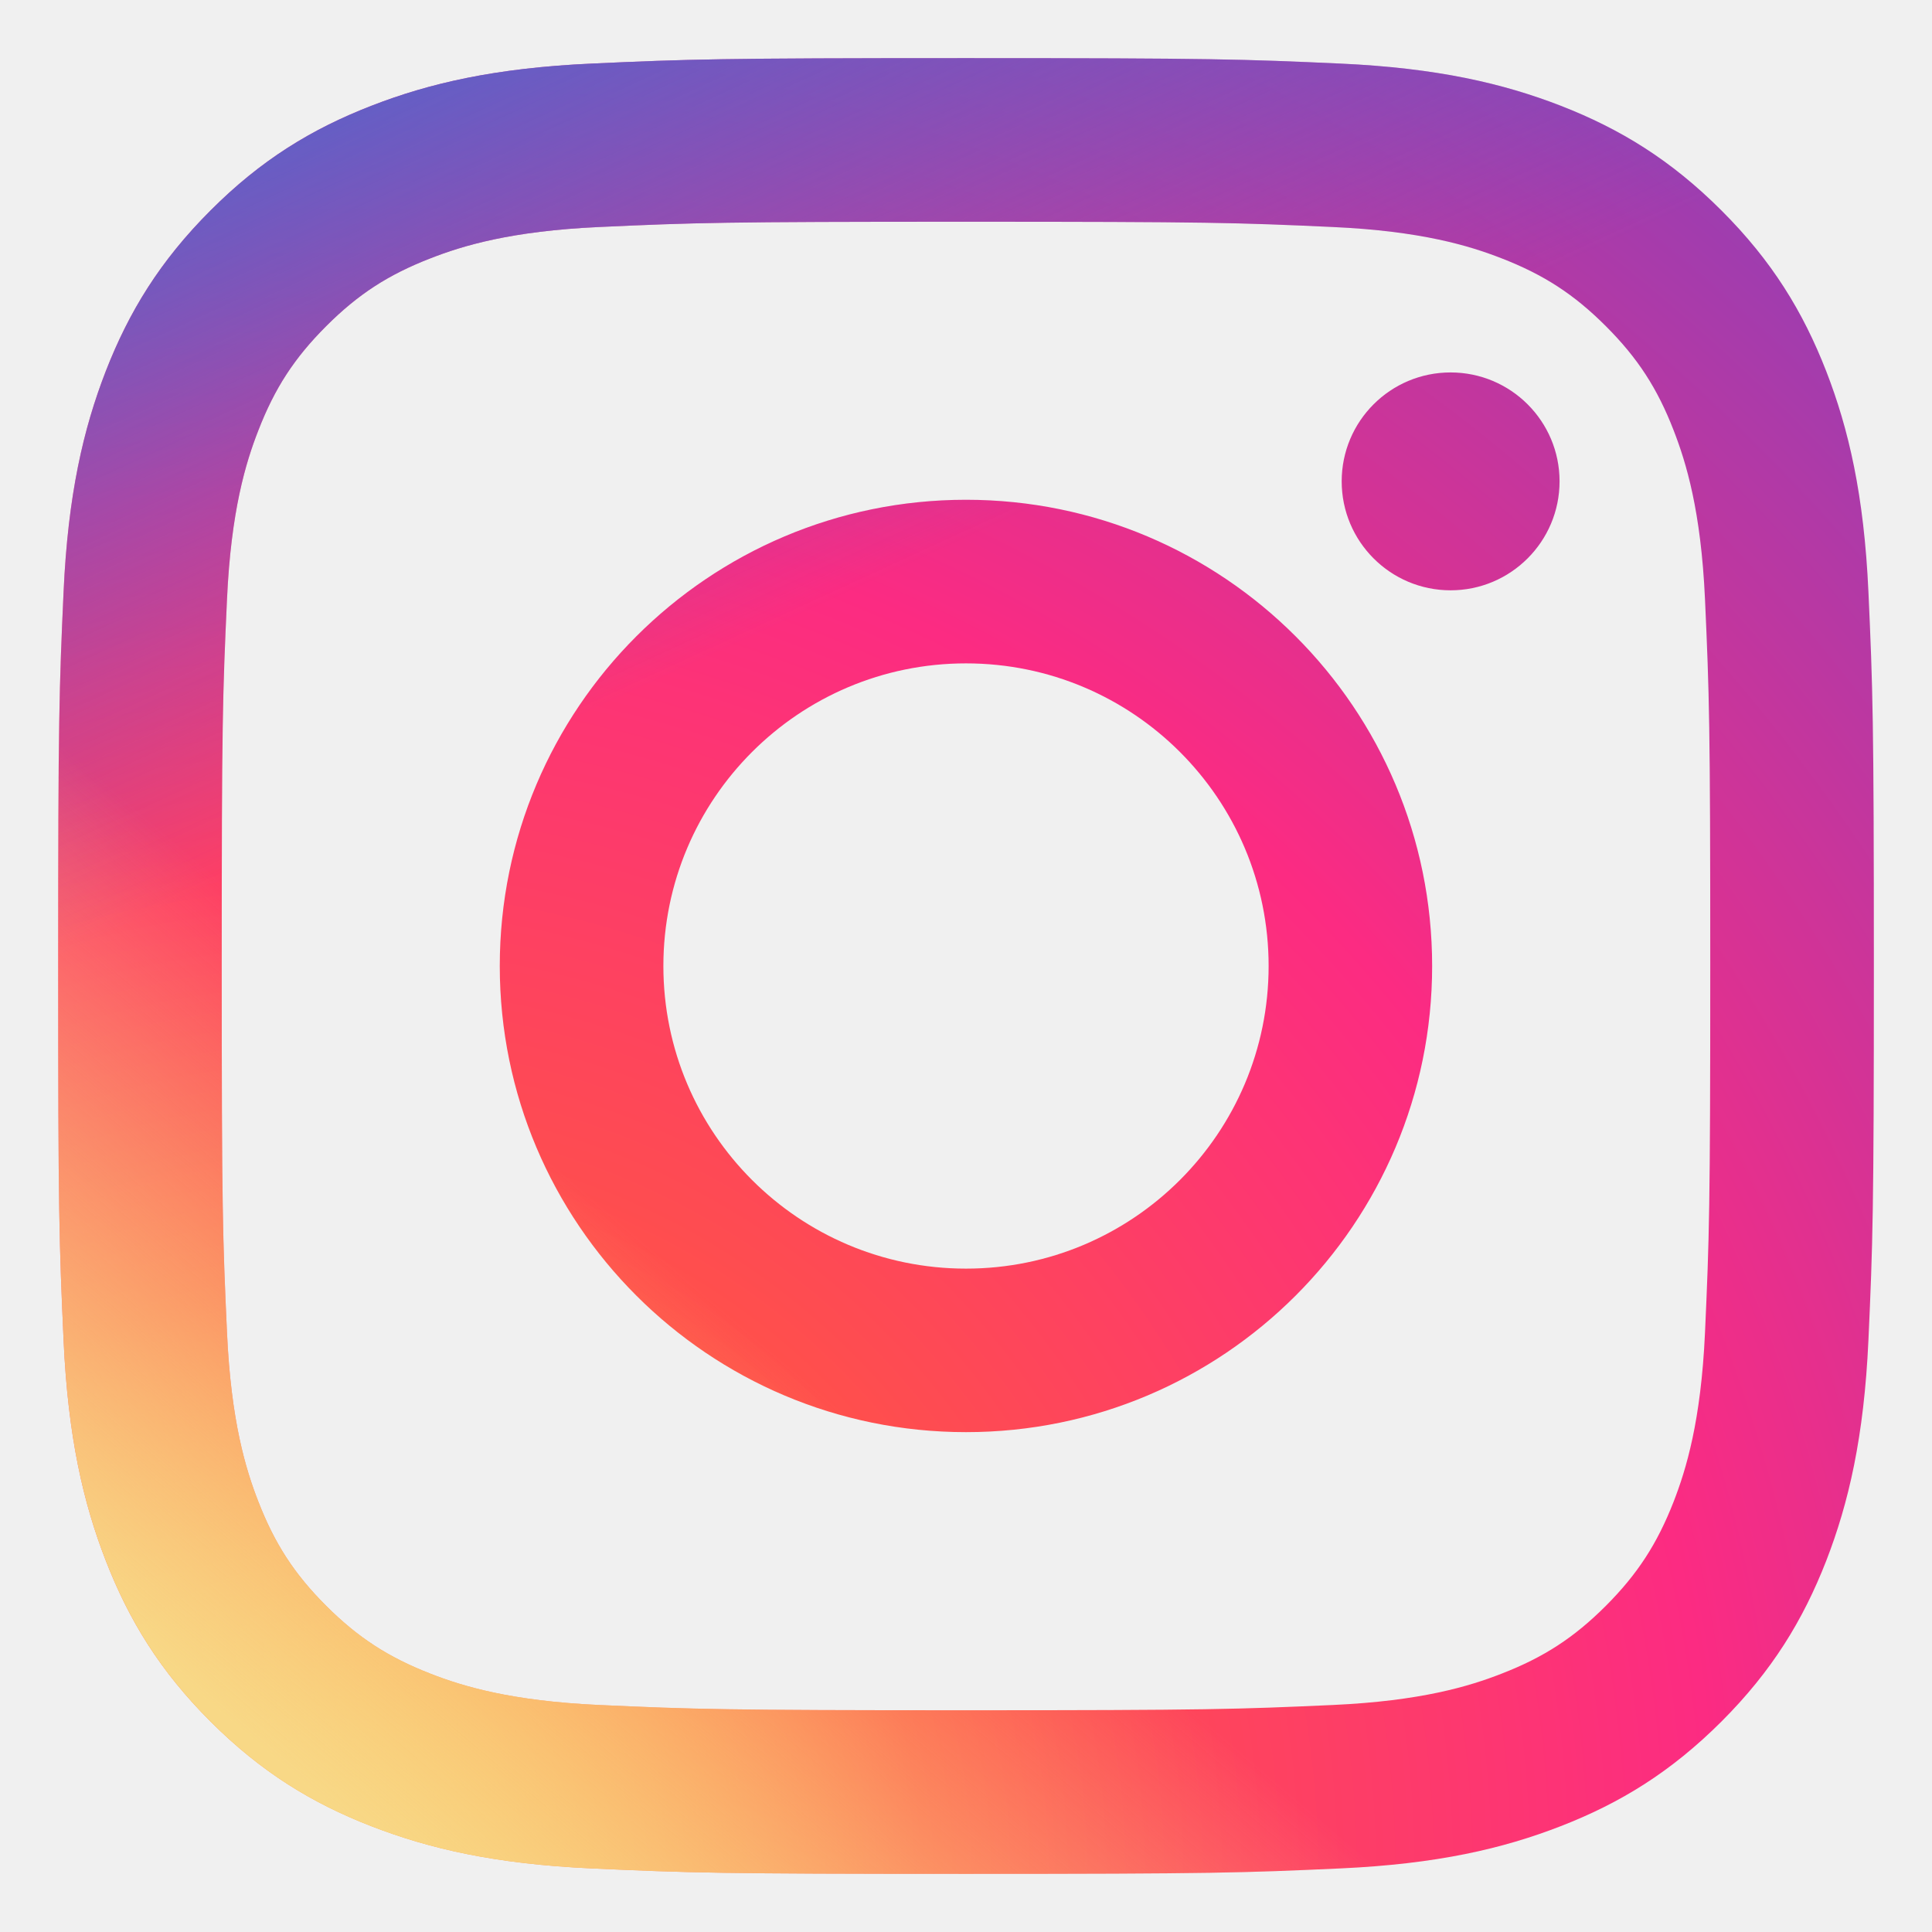
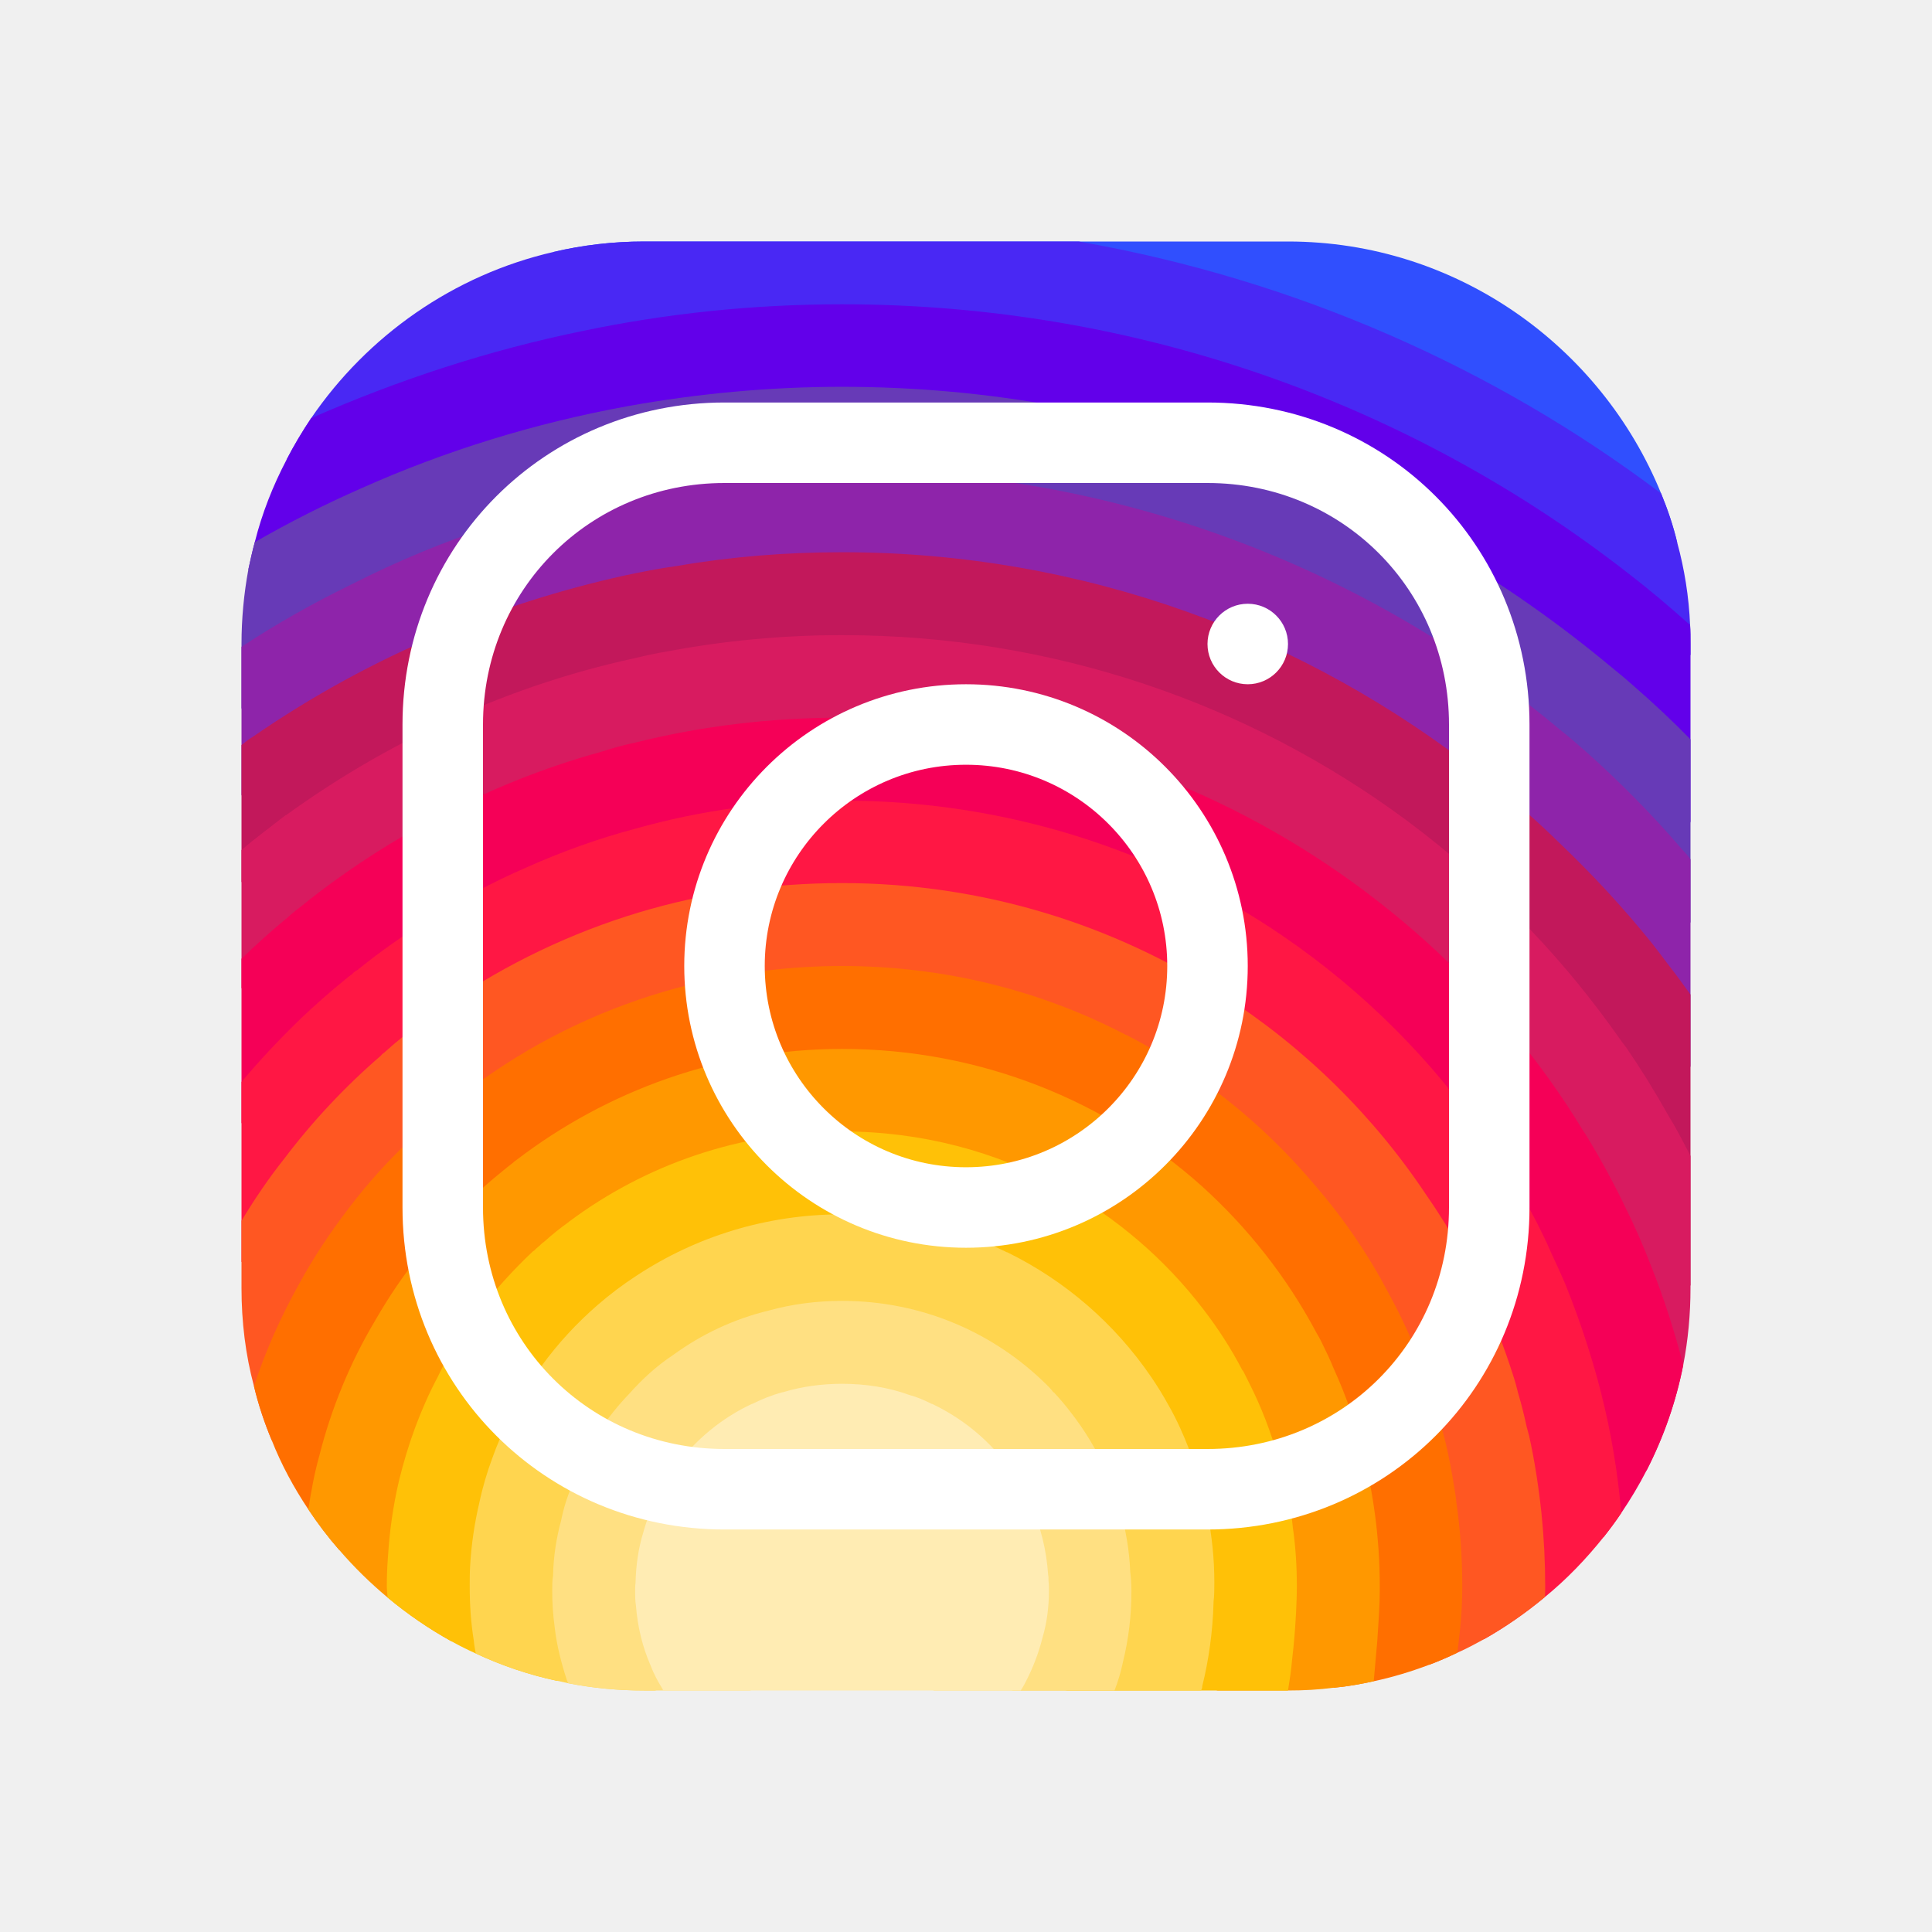
- <svg xmlns="http://www.w3.org/2000/svg" width="22" height="22" viewBox="0 0 22 22" fill="none">
-   <path fill-rule="evenodd" clip-rule="evenodd" d="M11 2.525C13.76 2.525 14.087 2.535 15.177 2.585C16.185 2.631 16.733 2.799 17.097 2.941C17.579 3.128 17.924 3.352 18.286 3.714C18.648 4.076 18.872 4.42 19.059 4.903C19.2 5.267 19.369 5.814 19.415 6.822C19.464 7.912 19.475 8.239 19.475 11C19.475 13.76 19.464 14.087 19.415 15.177C19.369 16.185 19.2 16.733 19.059 17.097C18.871 17.579 18.647 17.924 18.286 18.286C17.924 18.648 17.579 18.872 17.097 19.059C16.733 19.201 16.185 19.369 15.177 19.415C14.087 19.464 13.76 19.475 11 19.475C8.239 19.475 7.912 19.464 6.822 19.415C5.814 19.369 5.267 19.201 4.903 19.059C4.42 18.871 4.076 18.647 3.714 18.286C3.352 17.924 3.128 17.579 2.941 17.097C2.799 16.733 2.631 16.185 2.585 15.177C2.535 14.087 2.525 13.76 2.525 11C2.525 8.239 2.535 7.913 2.585 6.822C2.631 5.814 2.799 5.267 2.941 4.903C3.128 4.42 3.352 4.076 3.714 3.714C4.076 3.352 4.42 3.128 4.903 2.941C5.267 2.799 5.814 2.631 6.822 2.585C7.913 2.535 8.239 2.525 11 2.525ZM11 0.662C8.192 0.662 7.84 0.674 6.737 0.724C5.637 0.774 4.885 0.949 4.228 1.205C3.548 1.469 2.971 1.822 2.397 2.397C1.822 2.972 1.469 3.548 1.204 4.228C0.949 4.885 0.774 5.637 0.724 6.737C0.674 7.84 0.662 8.192 0.662 11C0.662 13.807 0.674 14.16 0.724 15.262C0.774 16.362 0.949 17.114 1.205 17.772C1.469 18.451 1.822 19.028 2.397 19.603C2.972 20.177 3.548 20.531 4.228 20.795C4.886 21.051 5.638 21.226 6.738 21.276C7.84 21.326 8.192 21.338 11 21.338C13.808 21.338 14.16 21.326 15.263 21.276C16.363 21.226 17.114 21.051 17.772 20.795C18.452 20.531 19.028 20.177 19.603 19.603C20.178 19.028 20.531 18.451 20.796 17.772C21.051 17.114 21.226 16.362 21.276 15.262C21.326 14.16 21.338 13.807 21.338 11C21.338 8.192 21.326 7.84 21.276 6.737C21.226 5.637 21.051 4.885 20.796 4.228C20.531 3.548 20.178 2.971 19.603 2.397C19.028 1.822 18.452 1.469 17.772 1.204C17.114 0.949 16.363 0.774 15.263 0.724C14.159 0.674 13.807 0.662 11 0.662ZM11 5.691C8.068 5.691 5.691 8.068 5.691 11C5.691 13.931 8.068 16.308 11 16.308C13.932 16.308 16.308 13.932 16.308 11C16.308 8.068 13.932 5.691 11 5.691ZM11 14.446C9.097 14.446 7.554 12.903 7.554 11C7.554 9.097 9.097 7.554 11 7.554C12.903 7.554 14.446 9.097 14.446 11C14.446 12.903 12.903 14.446 11 14.446ZM17.759 5.481C17.759 6.166 17.203 6.722 16.518 6.722C15.833 6.722 15.278 6.166 15.278 5.481C15.278 4.796 15.833 4.241 16.518 4.241C17.203 4.241 17.759 4.796 17.759 5.481Z" fill="url(#paint0_radial_1_1161)" />
-   <path fill-rule="evenodd" clip-rule="evenodd" d="M11 2.525C13.76 2.525 14.087 2.535 15.177 2.585C16.185 2.631 16.733 2.799 17.097 2.941C17.579 3.128 17.924 3.352 18.286 3.714C18.648 4.076 18.872 4.42 19.059 4.903C19.2 5.267 19.369 5.814 19.415 6.822C19.464 7.912 19.475 8.239 19.475 11C19.475 13.76 19.464 14.087 19.415 15.177C19.369 16.185 19.2 16.733 19.059 17.097C18.871 17.579 18.647 17.924 18.286 18.286C17.924 18.648 17.579 18.872 17.097 19.059C16.733 19.201 16.185 19.369 15.177 19.415C14.087 19.464 13.76 19.475 11 19.475C8.239 19.475 7.912 19.464 6.822 19.415C5.814 19.369 5.267 19.201 4.903 19.059C4.42 18.871 4.076 18.647 3.714 18.286C3.352 17.924 3.128 17.579 2.941 17.097C2.799 16.733 2.631 16.185 2.585 15.177C2.535 14.087 2.525 13.76 2.525 11C2.525 8.239 2.535 7.913 2.585 6.822C2.631 5.814 2.799 5.267 2.941 4.903C3.128 4.42 3.352 4.076 3.714 3.714C4.076 3.352 4.42 3.128 4.903 2.941C5.267 2.799 5.814 2.631 6.822 2.585C7.913 2.535 8.239 2.525 11 2.525ZM11 0.662C8.192 0.662 7.84 0.674 6.737 0.724C5.637 0.774 4.885 0.949 4.228 1.205C3.548 1.469 2.971 1.822 2.397 2.397C1.822 2.972 1.469 3.548 1.204 4.228C0.949 4.885 0.774 5.637 0.724 6.737C0.674 7.84 0.662 8.192 0.662 11C0.662 13.807 0.674 14.16 0.724 15.262C0.774 16.362 0.949 17.114 1.205 17.772C1.469 18.451 1.822 19.028 2.397 19.603C2.972 20.177 3.548 20.531 4.228 20.795C4.886 21.051 5.638 21.226 6.738 21.276C7.84 21.326 8.192 21.338 11 21.338C13.808 21.338 14.16 21.326 15.263 21.276C16.363 21.226 17.114 21.051 17.772 20.795C18.452 20.531 19.028 20.177 19.603 19.603C20.178 19.028 20.531 18.451 20.796 17.772C21.051 17.114 21.226 16.362 21.276 15.262C21.326 14.16 21.338 13.807 21.338 11C21.338 8.192 21.326 7.84 21.276 6.737C21.226 5.637 21.051 4.885 20.796 4.228C20.531 3.548 20.178 2.971 19.603 2.397C19.028 1.822 18.452 1.469 17.772 1.204C17.114 0.949 16.363 0.774 15.263 0.724C14.159 0.674 13.807 0.662 11 0.662ZM11 5.691C8.068 5.691 5.691 8.068 5.691 11C5.691 13.931 8.068 16.308 11 16.308C13.932 16.308 16.308 13.932 16.308 11C16.308 8.068 13.932 5.691 11 5.691ZM11 14.446C9.097 14.446 7.554 12.903 7.554 11C7.554 9.097 9.097 7.554 11 7.554C12.903 7.554 14.446 9.097 14.446 11C14.446 12.903 12.903 14.446 11 14.446ZM17.759 5.481C17.759 6.166 17.203 6.722 16.518 6.722C15.833 6.722 15.278 6.166 15.278 5.481C15.278 4.796 15.833 4.241 16.518 4.241C17.203 4.241 17.759 4.796 17.759 5.481Z" fill="url(#paint1_linear_1_1161)" />
-   <path fill-rule="evenodd" clip-rule="evenodd" d="M11 2.525C13.76 2.525 14.087 2.535 15.177 2.585C16.185 2.631 16.733 2.799 17.097 2.941C17.579 3.128 17.924 3.352 18.286 3.714C18.648 4.076 18.872 4.42 19.059 4.903C19.2 5.267 19.369 5.814 19.415 6.822C19.464 7.912 19.475 8.239 19.475 11C19.475 13.76 19.464 14.087 19.415 15.177C19.369 16.185 19.2 16.733 19.059 17.097C18.871 17.579 18.647 17.924 18.286 18.286C17.924 18.648 17.579 18.872 17.097 19.059C16.733 19.201 16.185 19.369 15.177 19.415C14.087 19.464 13.76 19.475 11 19.475C8.239 19.475 7.912 19.464 6.822 19.415C5.814 19.369 5.267 19.201 4.903 19.059C4.42 18.871 4.076 18.647 3.714 18.286C3.352 17.924 3.128 17.579 2.941 17.097C2.799 16.733 2.631 16.185 2.585 15.177C2.535 14.087 2.525 13.76 2.525 11C2.525 8.239 2.535 7.913 2.585 6.822C2.631 5.814 2.799 5.267 2.941 4.903C3.128 4.42 3.352 4.076 3.714 3.714C4.076 3.352 4.42 3.128 4.903 2.941C5.267 2.799 5.814 2.631 6.822 2.585C7.913 2.535 8.239 2.525 11 2.525ZM11 0.662C8.192 0.662 7.84 0.674 6.737 0.724C5.637 0.774 4.885 0.949 4.228 1.205C3.548 1.469 2.971 1.822 2.397 2.397C1.822 2.972 1.469 3.548 1.204 4.228C0.949 4.885 0.774 5.637 0.724 6.737C0.674 7.84 0.662 8.192 0.662 11C0.662 13.807 0.674 14.16 0.724 15.262C0.774 16.362 0.949 17.114 1.205 17.772C1.469 18.451 1.822 19.028 2.397 19.603C2.972 20.177 3.548 20.531 4.228 20.795C4.886 21.051 5.638 21.226 6.738 21.276C7.84 21.326 8.192 21.338 11 21.338C13.808 21.338 14.16 21.326 15.263 21.276C16.363 21.226 17.114 21.051 17.772 20.795C18.452 20.531 19.028 20.177 19.603 19.603C20.178 19.028 20.531 18.451 20.796 17.772C21.051 17.114 21.226 16.362 21.276 15.262C21.326 14.16 21.338 13.807 21.338 11C21.338 8.192 21.326 7.84 21.276 6.737C21.226 5.637 21.051 4.885 20.796 4.228C20.531 3.548 20.178 2.971 19.603 2.397C19.028 1.822 18.452 1.469 17.772 1.204C17.114 0.949 16.363 0.774 15.263 0.724C14.159 0.674 13.807 0.662 11 0.662ZM11 5.691C8.068 5.691 5.691 8.068 5.691 11C5.691 13.931 8.068 16.308 11 16.308C13.932 16.308 16.308 13.932 16.308 11C16.308 8.068 13.932 5.691 11 5.691ZM11 14.446C9.097 14.446 7.554 12.903 7.554 11C7.554 9.097 9.097 7.554 11 7.554C12.903 7.554 14.446 9.097 14.446 11C14.446 12.903 12.903 14.446 11 14.446ZM17.759 5.481C17.759 6.166 17.203 6.722 16.518 6.722C15.833 6.722 15.278 6.166 15.278 5.481C15.278 4.796 15.833 4.241 16.518 4.241C17.203 4.241 17.759 4.796 17.759 5.481Z" fill="url(#paint2_linear_1_1161)" />
-   <radialGradient id="paint0_radial_1_1161" cx="0" cy="0" r="1" gradientUnits="userSpaceOnUse" gradientTransform="translate(3.74896 21.4097) scale(26.4194 26.4189)">
-     <stop stop-color="#FFB140" />
-     <stop offset="0.256" stop-color="#FF5445" />
-     <stop offset="0.599" stop-color="#FC2B82" />
-     <stop offset="1" stop-color="#8E40B7" />
-   </radialGradient>
-   <linearGradient id="paint1_linear_1_1161" x1="3.731" y1="-0.307" x2="7.446" y2="7.769" gradientUnits="userSpaceOnUse">
-     <stop stop-color="#4F67CE" />
-     <stop offset="1" stop-color="#4F67CE" stop-opacity="0" />
-   </linearGradient>
-   <linearGradient id="paint2_linear_1_1161" x1="3.893" y1="20.692" x2="8.577" y2="15.2" gradientUnits="userSpaceOnUse">
-     <stop stop-color="#F8D886" />
-     <stop offset="1" stop-color="#F8D886" stop-opacity="0" />
-   </linearGradient>
+ <svg xmlns="http://www.w3.org/2000/svg" viewBox="0 0 48 48" width="48px" height="48px">
+   <path fill="#304ffe" d="M41.67,13.48c-0.4,0.26-0.97,0.5-1.21,0.77c-0.09,0.09-0.14,0.19-0.12,0.29v1.03l-0.3,1.01l-0.3,1l-0.33,1.1 l-0.68,2.25l-0.66,2.22l-0.5,1.67c0,0.26-0.01,0.52-0.03,0.77c-0.07,0.96-0.27,1.88-0.59,2.74c-0.19,0.53-0.42,1.04-0.7,1.52 c-0.1,0.19-0.22,0.38-0.34,0.56c-0.4,0.63-0.88,1.21-1.41,1.72c-0.41,0.41-0.86,0.79-1.35,1.11c0,0,0,0-0.01,0 c-0.08,0.07-0.17,0.13-0.27,0.18c-0.31,0.21-0.64,0.39-0.98,0.55c-0.23,0.12-0.46,0.22-0.7,0.31c-0.05,0.03-0.11,0.05-0.16,0.07 c-0.57,0.27-1.23,0.45-1.89,0.54c-0.04,0.01-0.07,0.01-0.11,0.02c-0.4,0.07-0.79,0.13-1.19,0.16c-0.18,0.02-0.37,0.03-0.55,0.03 l-0.71-0.04l-3.42-0.18c0-0.01-0.01,0-0.01,0l-1.72-0.09c-0.13,0-0.27,0-0.4-0.01c-0.54-0.02-1.06-0.08-1.58-0.19 c-0.01,0-0.01,0-0.01,0c-0.95-0.18-1.86-0.5-2.71-0.93c-0.47-0.24-0.93-0.51-1.36-0.82c-0.18-0.13-0.35-0.27-0.52-0.42 c-0.48-0.4-0.91-0.83-1.31-1.27c-0.06-0.06-0.11-0.12-0.16-0.18c-0.06-0.06-0.12-0.13-0.17-0.19c-0.38-0.48-0.7-0.97-0.96-1.49 c-0.24-0.46-0.43-0.95-0.58-1.49c-0.06-0.19-0.11-0.37-0.15-0.57c-0.01-0.01-0.02-0.03-0.02-0.05c-0.1-0.41-0.19-0.84-0.24-1.27 c-0.06-0.33-0.09-0.66-0.09-1c-0.02-0.13-0.02-0.27-0.02-0.4l1.91-2.95l1.87-2.88l0.85-1.31l0.77-1.18l0.26-0.41v-1.03 c0.02-0.23,0.03-0.47,0.02-0.69c-0.01-0.7-0.15-1.38-0.38-2.03c-0.22-0.69-0.53-1.34-0.85-1.94c-0.38-0.69-0.78-1.31-1.11-1.87 C14,7.4,13.66,6.73,13.75,6.26C14.47,6.09,15.23,6,16,6h16c4.18,0,7.78,2.6,9.27,6.26C41.43,12.65,41.57,13.06,41.67,13.48z" />
+   <path fill="#4928f4" d="M42,16v0.27l-1.38,0.8l-0.88,0.51l-0.97,0.56l-1.94,1.13l-1.9,1.1l-1.94,1.12l-0.77,0.45 c0,0.48-0.12,0.92-0.34,1.32c-0.31,0.58-0.83,1.06-1.49,1.47c-0.67,0.41-1.49,0.74-2.41,0.98c0,0,0-0.01-0.01,0 c-3.56,0.92-8.42,0.5-10.78-1.26c-0.66-0.49-1.12-1.09-1.32-1.78c-0.06-0.23-0.09-0.48-0.09-0.73v-7.19 c0.01-0.15-0.09-0.3-0.27-0.45c-0.54-0.43-1.81-0.84-3.23-1.25c-1.11-0.31-2.3-0.62-3.3-0.92c-0.79-0.24-1.46-0.48-1.86-0.71 c0.18-0.35,0.39-0.7,0.61-1.03c1.4-2.05,3.54-3.56,6.02-4.13C14.47,6.09,15.23,6,16,6h10.8c5.37,0.94,10.32,3.13,14.47,6.26 c0.16,0.39,0.3,0.8,0.4,1.22c0.18,0.66,0.29,1.34,0.32,2.05C42,15.68,42,15.84,42,16z" />
+   <path fill="#6200ea" d="M42,16v4.41l-0.22,0.68l-0.75,2.33l-0.78,2.4l-0.41,1.28l-0.38,1.19l-0.37,1.13l-0.36,1.12l-0.19,0.59 l-0.25,0.78c0,0.76-0.02,1.43-0.07,2c-0.01,0.06-0.02,0.12-0.02,0.18c-0.06,0.53-0.14,0.98-0.27,1.36 c-0.01,0.06-0.03,0.12-0.05,0.17c-0.26,0.72-0.65,1.18-1.23,1.48c-0.14,0.08-0.3,0.14-0.47,0.2c-0.53,0.18-1.2,0.27-2.02,0.32 c-0.6,0.04-1.29,0.05-2.07,0.05H31.4l-1.19-0.05L30,37.61l-2.17-0.09l-2.2-0.09l-7.25-0.3l-1.88-0.08h-0.26 c-0.78-0.01-1.45-0.06-2.03-0.14c-0.84-0.13-1.49-0.35-1.98-0.68c-0.7-0.45-1.11-1.11-1.35-2.03c-0.06-0.22-0.11-0.45-0.14-0.7 c-0.1-0.58-0.15-1.25-0.18-2c0-0.15,0-0.3-0.01-0.46c-0.01-0.01,0-0.01,0-0.01v-0.58c-0.01-0.29-0.01-0.59-0.01-0.9l0.05-1.61 l0.03-1.15l0.04-1.34v-0.19l0.07-2.46l0.07-2.46l0.07-2.31l0.06-2.27l0.02-0.6c0-0.31-1.05-0.49-2.22-0.64 c-0.93-0.12-1.95-0.23-2.56-0.37c0.05-0.23,0.1-0.46,0.16-0.68c0.18-0.72,0.45-1.4,0.79-2.05c0.18-0.35,0.39-0.7,0.61-1.03 c2.16-0.95,4.41-1.69,6.76-2.17c2.06-0.43,4.21-0.66,6.43-0.66c7.36,0,14.16,2.49,19.54,6.69c0.52,0.4,1.03,0.83,1.53,1.28 C42,15.68,42,15.84,42,16z" />
+   <path fill="#673ab7" d="M42,18.37v4.54l-0.55,1.06l-1.05,2.05l-0.56,1.08l-0.51,0.99l-0.22,0.43c0,0.31,0,0.61-0.02,0.9 c0,0.43-0.02,0.84-0.05,1.22c-0.04,0.45-0.1,0.86-0.16,1.24c-0.15,0.79-0.36,1.47-0.66,2.03c-0.04,0.07-0.08,0.14-0.12,0.2 c-0.11,0.18-0.24,0.35-0.38,0.51c-0.18,0.22-0.38,0.41-0.61,0.57c-0.34,0.26-0.74,0.47-1.2,0.63c-0.57,0.21-1.23,0.35-2.01,0.43 c-0.51,0.05-1.07,0.08-1.68,0.08l-0.42,0.02l-2.08,0.12h-0.01L27.5,36.6l-2.25,0.13l-3.1,0.18l-3.77,0.22l-0.55,0.03 c-0.51,0-0.99-0.03-1.45-0.09c-0.05-0.01-0.09-0.02-0.14-0.02c-0.68-0.11-1.3-0.29-1.86-0.54c-0.68-0.3-1.27-0.7-1.77-1.18 c-0.44-0.43-0.82-0.92-1.13-1.47c-0.07-0.13-0.14-0.25-0.2-0.39c-0.3-0.59-0.54-1.25-0.72-1.97c-0.03-0.12-0.06-0.25-0.08-0.38 c-0.06-0.23-0.11-0.47-0.14-0.72c-0.11-0.64-0.17-1.32-0.2-2.03v-0.01c-0.01-0.29-0.02-0.57-0.02-0.87l-0.49-1.17l-0.07-0.18 L9.5,25.99L8.75,24.2l-0.12-0.29l-0.72-1.73l-0.8-1.93c0,0,0,0-0.01,0L6.29,18.3L6,17.59V16c0-0.63,0.06-1.25,0.17-1.85 c0.05-0.23,0.1-0.46,0.16-0.68c0.85-0.49,1.74-0.94,2.65-1.34c2.08-0.93,4.31-1.62,6.62-2.04c1.72-0.31,3.51-0.48,5.32-0.48 c7.31,0,13.94,2.65,19.12,6.97c0.2,0.16,0.39,0.32,0.58,0.49C41.09,17.48,41.55,17.91,42,18.37z" />
+   <path fill="#8e24aa" d="M42,21.35v5.14l-0.57,1.19l-1.08,2.25l-0.01,0.03c0,0.43-0.02,0.82-0.05,1.17c-0.1,1.15-0.38,1.88-0.84,2.33 c-0.33,0.34-0.74,0.53-1.25,0.63c-0.03,0.01-0.07,0.01-0.1,0.02c-0.16,0.03-0.33,0.05-0.51,0.05c-0.62,0.06-1.35,0.02-2.19-0.04 c-0.09,0-0.19-0.01-0.29-0.02c-0.61-0.04-1.26-0.08-1.98-0.11c-0.39-0.01-0.8-0.02-1.22-0.02h-0.02l-1.01,0.08h-0.01l-2.27,0.16 l-2.59,0.2l-0.38,0.03l-3.03,0.22l-1.57,0.12l-1.55,0.11c-0.27,0-0.53,0-0.79-0.01c0,0-0.01-0.01-0.01,0 c-1.13-0.02-2.14-0.09-3.04-0.26c-0.83-0.14-1.56-0.36-2.18-0.69c-0.64-0.31-1.17-0.75-1.6-1.31c-0.41-0.55-0.71-1.24-0.9-2.07 c0-0.01,0-0.01,0-0.01c-0.14-0.67-0.22-1.45-0.22-2.33l-0.15-0.27L9.7,26.35l-0.13-0.22L9.5,25.99l-0.93-1.65l-0.46-0.83 l-0.58-1.03l-1-1.79L6,19.75v-3.68c0.88-0.58,1.79-1.09,2.73-1.55c1.14-0.58,2.32-1.07,3.55-1.47c1.34-0.44,2.74-0.79,4.17-1.02 c1.45-0.24,2.94-0.36,4.47-0.36c6.8,0,13.04,2.43,17.85,6.47c0.22,0.17,0.43,0.36,0.64,0.54c0.84,0.75,1.64,1.56,2.37,2.41 C41.86,21.18,41.94,21.26,42,21.35z" />
+   <path fill="#c2185b" d="M42,24.71v7.23c-0.24-0.14-0.57-0.31-0.98-0.49c-0.22-0.11-0.47-0.22-0.73-0.32 c-0.38-0.17-0.79-0.33-1.25-0.49c-0.1-0.04-0.2-0.07-0.31-0.1c-0.18-0.07-0.37-0.13-0.56-0.19c-0.59-0.18-1.24-0.35-1.92-0.5 c-0.26-0.05-0.53-0.1-0.8-0.14c-0.87-0.15-1.8-0.24-2.77-0.25c-0.08-0.01-0.17-0.01-0.25-0.01l-2.57,0.02l-3.5,0.02h-0.01 l-7.49,0.06c-2.38,0-3.84,0.57-4.72,0.8c0,0-0.01,0-0.01,0.01c-0.93,0.24-1.22,0.09-1.3-1.54c-0.02-0.45-0.03-1.03-0.03-1.74 l-0.56-0.43l-0.98-0.74l-0.6-0.46l-0.12-0.09L8.88,24.1l-0.25-0.19l-0.52-0.4l-0.96-0.72L6,21.91v-3.4 c0.1-0.08,0.19-0.15,0.29-0.21c1.45-1,3-1.85,4.64-2.54c1.46-0.62,3-1.11,4.58-1.46c0.43-0.09,0.87-0.18,1.32-0.24 c1.33-0.23,2.7-0.34,4.09-0.34c6.01,0,11.53,2.09,15.91,5.55c0.66,0.52,1.3,1.07,1.9,1.66c0.82,0.78,1.59,1.61,2.3,2.49 c0.14,0.18,0.28,0.36,0.42,0.55C41.64,24.21,41.82,24.46,42,24.71z" />
+   <path fill="#d81b60" d="M42,28.72V32c0,0.65-0.06,1.29-0.18,1.91c-0.18,0.92-0.49,1.8-0.91,2.62c-0.22,0.05-0.47,0.05-0.75,0.01 c-0.63-0.11-1.37-0.44-2.17-0.87c-0.04-0.01-0.08-0.03-0.11-0.05c-0.25-0.13-0.51-0.27-0.77-0.43c-0.53-0.29-1.09-0.61-1.65-0.91 c-0.12-0.06-0.24-0.12-0.35-0.18c-0.64-0.33-1.3-0.63-1.96-0.86c0,0,0,0-0.01,0c-0.14-0.05-0.29-0.1-0.44-0.14 c-0.57-0.16-1.15-0.26-1.71-0.26l-1.1-0.32l-4.87-1.41c0,0,0,0-0.01,0l-2.99-0.87h-0.01l-1.3-0.38c-3.76,0-6.07,1.6-7.19,0.99 c-0.44-0.23-0.7-0.81-0.79-1.95c-0.03-0.32-0.04-0.68-0.04-1.1l-1.17-0.57l-0.05-0.02h-0.01l-0.84-0.42L9.7,26.35l-0.07-0.03 l-0.17-0.09L7.5,25.28L6,24.55v-3.43c0.17-0.15,0.35-0.29,0.53-0.43c0.19-0.15,0.38-0.29,0.57-0.44c0.01,0,0.01,0,0.01,0 c1.18-0.85,2.43-1.6,3.76-2.22c1.55-0.74,3.2-1.31,4.91-1.68c0.25-0.06,0.51-0.12,0.77-0.16c1.42-0.27,2.88-0.41,4.37-0.41 c5.27,0,10.11,1.71,14.01,4.59c1.13,0.84,2.18,1.77,3.14,2.78c0.79,0.83,1.52,1.73,2.18,2.67c0.05,0.07,0.1,0.14,0.15,0.2 c0.37,0.54,0.71,1.09,1.03,1.66C41.64,28.02,41.82,28.37,42,28.72z" />
+   <path fill="#f50057" d="M41.82,33.91c-0.18,0.92-0.49,1.8-0.91,2.62c-0.19,0.37-0.4,0.72-0.63,1.06c-0.14,0.21-0.29,0.41-0.44,0.6 c-0.36-0.14-0.89-0.34-1.54-0.56c0,0,0,0,0-0.01c-0.49-0.17-1.05-0.35-1.65-0.52c-0.17-0.05-0.34-0.1-0.52-0.15 c-0.71-0.19-1.45-0.36-2.17-0.46c-0.6-0.1-1.19-0.16-1.74-0.16l-0.46-0.13h-0.01l-2.42-0.7l-1.49-0.43l-1.66-0.48h-0.01l-0.54-0.15 l-6.53-1.88l-1.88-0.54l-1.4-0.33l-2.28-0.54l-0.28-0.07c0,0,0,0-0.01,0l-2.29-0.53c0-0.01,0-0.01,0-0.01l-0.41-0.09l-0.21-0.05 l-1.67-0.39l-0.19-0.05l-1.42-1.17L6,27.9v-4.08c0.37-0.36,0.75-0.7,1.15-1.03c0.12-0.11,0.25-0.21,0.38-0.31 c0.12-0.1,0.25-0.2,0.38-0.3c0.91-0.69,1.87-1.31,2.89-1.84c1.3-0.7,2.68-1.26,4.13-1.66c0.28-0.09,0.56-0.17,0.85-0.23 c1.64-0.41,3.36-0.62,5.14-0.62c4.47,0,8.63,1.35,12.07,3.66c1.71,1.15,3.25,2.53,4.55,4.1c0.66,0.79,1.26,1.62,1.79,2.5 c0.05,0.07,0.09,0.13,0.13,0.2c0.32,0.53,0.62,1.08,0.89,1.64c0.25,0.5,0.47,1,0.67,1.52C41.34,32.25,41.6,33.07,41.82,33.91z" />
+   <path fill="#ff1744" d="M40.28,37.59c-0.14,0.21-0.29,0.41-0.44,0.6c-0.44,0.55-0.92,1.05-1.46,1.49c-0.47,0.39-0.97,0.74-1.5,1.04 c-0.2-0.05-0.4-0.11-0.61-0.19c-0.66-0.23-1.35-0.61-1.99-1.01c-0.96-0.61-1.79-1.27-2.16-1.57c-0.14-0.12-0.21-0.18-0.21-0.18 l-1.7-0.15L30,37.6l-2.2-0.19l-2.28-0.2l-3.37-0.3l-5.34-0.47l-0.02-0.01l-1.88-0.91l-1.9-0.92l-1.53-0.74l-0.33-0.16l-0.41-0.2 l-1.42-0.69L7.43,31.9l-0.59-0.29L6,31.35v-4.47c0.47-0.56,0.97-1.09,1.5-1.6c0.34-0.32,0.7-0.64,1.07-0.94 c0.06-0.05,0.12-0.1,0.18-0.14c0.04-0.05,0.09-0.08,0.13-0.1c0.59-0.48,1.21-0.91,1.85-1.3c0.74-0.47,1.52-0.89,2.33-1.24 c0.87-0.39,1.78-0.72,2.72-0.97c1.63-0.46,3.36-0.7,5.14-0.7c4.08,0,7.85,1.24,10.96,3.37c1.99,1.36,3.71,3.08,5.07,5.07 c0.45,0.64,0.85,1.32,1.22,2.02c0.13,0.26,0.26,0.52,0.37,0.78c0.12,0.25,0.23,0.5,0.34,0.75c0.21,0.52,0.4,1.04,0.57,1.58 c0.32,1,0.56,2.02,0.71,3.08C40.21,36.89,40.25,37.24,40.28,37.59z" />
+   <path fill="#ff5722" d="M38.39,39.42c0,0.08,0,0.17-0.01,0.26c-0.47,0.39-0.97,0.74-1.5,1.04c-0.22,0.12-0.44,0.24-0.67,0.34 c-0.23,0.11-0.46,0.21-0.7,0.3c-0.34-0.18-0.8-0.4-1.29-0.61c-0.69-0.31-1.44-0.59-2.02-0.68c-0.14-0.03-0.27-0.04-0.39-0.04 l-1.64-0.21h-0.02l-2.04-0.27l-2.06-0.27l-0.96-0.12l-7.56-0.98c-0.49,0-1.01-0.03-1.55-0.1c-0.66-0.06-1.35-0.16-2.04-0.3 c-0.68-0.12-1.37-0.28-2.03-0.45c-0.69-0.16-1.37-0.35-2-0.53c-0.73-0.22-1.41-0.43-1.98-0.62c-0.47-0.15-0.87-0.29-1.18-0.4 c-0.18-0.43-0.33-0.88-0.44-1.34C6.1,33.66,6,32.84,6,32v-1.67c0.32-0.53,0.67-1.05,1.06-1.54c0.71-0.94,1.52-1.8,2.4-2.56 c0.03-0.04,0.07-0.07,0.1-0.09l0.01-0.01c0.31-0.28,0.63-0.53,0.97-0.77c0.04-0.04,0.08-0.07,0.12-0.1 c0.16-0.12,0.33-0.24,0.51-0.35c1.43-0.97,3.01-1.73,4.7-2.24c1.6-0.48,3.29-0.73,5.05-0.73c3.49,0,6.75,1.03,9.47,2.79 c2.01,1.29,3.74,2.99,5.06,4.98c0.16,0.23,0.31,0.46,0.46,0.7c0.69,1.17,1.26,2.43,1.68,3.75c0.05,0.15,0.09,0.3,0.13,0.46 c0.08,0.27,0.15,0.55,0.21,0.83c0.02,0.07,0.04,0.14,0.06,0.22c0.14,0.63,0.24,1.29,0.31,1.95c0,0.01,0,0.01,0,0.01 C38.36,38.22,38.39,38.82,38.39,39.42z" />
+   <path fill="#ff6f00" d="M36.33,39.42c0,0.35-0.02,0.73-0.06,1.11c-0.02,0.18-0.04,0.36-0.06,0.53c-0.23,0.11-0.46,0.21-0.7,0.3 c-0.45,0.17-0.91,0.31-1.38,0.41c-0.32,0.07-0.65,0.13-0.98,0.16h-0.01c-0.31-0.19-0.67-0.42-1.04-0.68 c-0.67-0.47-1.37-1-1.93-1.43c-0.01-0.01-0.01-0.01-0.02-0.02c-0.59-0.45-1.01-0.79-1.01-0.79l-1.06,0.04l-2.04,0.07l-0.95,0.04 l-3.82,0.14l-3.23,0.12c-0.21,0.01-0.46,0.01-0.77,0h-0.01c-0.42-0.01-0.92-0.04-1.47-0.09c-0.64-0.05-1.34-0.11-2.05-0.18 c-0.69-0.08-1.39-0.16-2.06-0.24c-0.74-0.08-1.44-0.17-2.04-0.25c-0.47-0.06-0.88-0.11-1.21-0.15c-0.28-0.32-0.53-0.65-0.77-1.01 c-0.36-0.54-0.67-1.11-0.91-1.72c-0.18-0.43-0.33-0.88-0.44-1.34c0.29-0.89,0.67-1.73,1.12-2.54c0.36-0.66,0.78-1.29,1.24-1.89 c0.45-0.59,0.94-1.14,1.47-1.64v-0.01c0.15-0.15,0.3-0.29,0.45-0.42c0.28-0.26,0.57-0.5,0.87-0.73h0.01 c0.01-0.02,0.02-0.02,0.03-0.03c0.24-0.19,0.49-0.36,0.74-0.53c1.48-1.01,3.15-1.76,4.95-2.2c1.19-0.29,2.44-0.45,3.73-0.45 c2.54,0,4.94,0.61,7.05,1.71h0.01c1.81,0.93,3.41,2.21,4.7,3.75c0.71,0.82,1.32,1.72,1.82,2.67c0.35,0.64,0.65,1.31,0.9,1.99 c0.02,0.06,0.04,0.11,0.06,0.16c0.17,0.5,0.32,1.02,0.45,1.54c0.09,0.37,0.16,0.75,0.22,1.13c0.02,0.12,0.04,0.23,0.05,0.35 C36.28,37.99,36.33,38.7,36.33,39.42z" />
+   <path fill="#ff9800" d="M34.28,39.42v0.1c0,0.34-0.03,0.77-0.06,1.23c-0.03,0.34-0.06,0.69-0.09,1.02c-0.32,0.07-0.65,0.13-0.98,0.16 h-0.01C32.76,41.98,32.39,42,32,42h-1.75l-0.38-0.11l-1.97-0.6l-2-0.6l-4.63-1.39l-2-0.6c0,0-0.83,0.33-2,0.72h-0.01 c-0.45,0.15-0.94,0.31-1.46,0.47c-0.65,0.19-1.34,0.38-2.02,0.53c-0.7,0.16-1.39,0.28-2.01,0.33c-0.19,0.02-0.38,0.03-0.55,0.03 c-0.56-0.31-1.1-0.68-1.59-1.09c-0.43-0.36-0.83-0.75-1.2-1.18c-0.28-0.32-0.53-0.65-0.77-1.01c0.07-0.45,0.15-0.89,0.27-1.32 c0.3-1.19,0.77-2.33,1.39-3.37c0.34-0.59,0.72-1.16,1.16-1.69c0.01-0.03,0.04-0.06,0.07-0.08c-0.01-0.01,0-0.01,0-0.01 c0.13-0.17,0.27-0.33,0.41-0.48c0-0.01,0-0.01,0-0.01c0.41-0.44,0.83-0.86,1.29-1.25c0.16-0.13,0.31-0.26,0.48-0.39 c0.03-0.03,0.06-0.05,0.1-0.08c2.25-1.72,5.06-2.76,8.09-2.76c3.44,0,6.57,1.29,8.94,3.41c1.14,1.03,2.11,2.26,2.84,3.63 c0.06,0.1,0.12,0.21,0.17,0.32c0.09,0.18,0.18,0.37,0.26,0.57c0.33,0.72,0.59,1.48,0.77,2.26c0.02,0.08,0.04,0.16,0.06,0.24 c0.08,0.37,0.15,0.75,0.2,1.13C34.24,38.21,34.28,38.81,34.28,39.42z" />
+   <path fill="#ffc107" d="M32.22,39.42c0,0.2-0.01,0.42-0.02,0.65c-0.02,0.37-0.05,0.77-0.1,1.18c-0.02,0.25-0.06,0.5-0.1,0.75h-5.48 l-1.06-0.17l-4.14-0.66l-0.59-0.09l-1.35-0.22c-0.59,0-1.87,0.26-3.22,0.51c-0.71,0.13-1.43,0.27-2.08,0.36 c-0.08,0.01-0.16,0.02-0.23,0.03h-0.01c-0.7-0.15-1.38-0.38-2.02-0.68c-0.2-0.09-0.4-0.19-0.6-0.3c-0.56-0.31-1.1-0.68-1.59-1.09 c-0.01-0.12-0.02-0.22-0.02-0.27c0-0.26,0.01-0.51,0.03-0.76c0.04-0.64,0.13-1.26,0.27-1.86c0.22-0.91,0.54-1.79,0.97-2.6 c0.08-0.17,0.17-0.34,0.27-0.5c0.04-0.08,0.09-0.15,0.13-0.23c0.18-0.29,0.38-0.57,0.58-0.85c0.42-0.55,0.89-1.07,1.39-1.54 c0.01,0,0.01,0,0.01,0c0.04-0.04,0.08-0.08,0.12-0.11c0.05-0.04,0.09-0.09,0.14-0.12c0.2-0.18,0.4-0.34,0.61-0.49 c0-0.01,0.01-0.01,0.01-0.01c1.89-1.41,4.23-2.24,6.78-2.24c1.98,0,3.82,0.5,5.43,1.38h0.01c1.38,0.76,2.58,1.79,3.53,3.03 c0.37,0.48,0.7,0.99,0.98,1.53h0.01c0.05,0.1,0.1,0.2,0.15,0.3c0.3,0.59,0.54,1.21,0.72,1.85h0.01c0.01,0.05,0.03,0.1,0.04,0.15 c0.12,0.43,0.22,0.87,0.29,1.32c0.01,0.09,0.02,0.19,0.03,0.28C32.19,38.43,32.22,38.92,32.22,39.42z" />
+   <path fill="#ffd54f" d="M30.17,39.31c0,0.16,0,0.33-0.02,0.49v0.01c0,0.01,0,0.01,0,0.01c-0.02,0.72-0.12,1.43-0.28,2.07 c0,0.04-0.01,0.07-0.03,0.11h-4.67l-3.85-0.83l-0.51-0.11l-0.08,0.02l-4.27,0.88L16.27,42H16c-0.64,0-1.27-0.06-1.88-0.18 c-0.09-0.02-0.18-0.04-0.27-0.06h-0.01c-0.7-0.15-1.38-0.38-2.02-0.68c-0.02-0.11-0.04-0.22-0.05-0.33 c-0.07-0.43-0.1-0.88-0.1-1.33c0-0.17,0-0.34,0.01-0.51c0.03-0.54,0.11-1.07,0.23-1.58c0.08-0.38,0.19-0.75,0.32-1.1 c0.11-0.31,0.24-0.61,0.38-0.9c0.12-0.25,0.26-0.49,0.4-0.73c0.14-0.23,0.29-0.45,0.45-0.67c0.4-0.55,0.87-1.06,1.39-1.51 c0.3-0.26,0.63-0.51,0.97-0.73c1.46-0.96,3.21-1.52,5.1-1.52c0.37,0,0.73,0.02,1.08,0.07h0.02c1.07,0.12,2.07,0.42,2.99,0.87 c0.01,0,0.01,0,0.01,0c1.45,0.71,2.68,1.78,3.58,3.1c0.15,0.22,0.3,0.46,0.43,0.7c0.11,0.19,0.21,0.39,0.3,0.59 c0.14,0.31,0.27,0.64,0.38,0.97h0.01c0.11,0.37,0.21,0.74,0.28,1.13v0.01C30.11,38.16,30.17,38.73,30.17,39.31z" />
+   <path fill="#ffe082" d="M28.11,39.52v0.03c0,0.59-0.07,1.17-0.21,1.74c-0.05,0.24-0.12,0.48-0.21,0.71h-4.48l-2.29-0.63L18.63,42H16 c-0.64,0-1.27-0.06-1.88-0.18c-0.02-0.03-0.03-0.06-0.04-0.09c-0.14-0.43-0.25-0.86-0.3-1.31c-0.04-0.29-0.06-0.59-0.06-0.9 c0-0.12,0-0.25,0.02-0.37c0.01-0.47,0.08-0.93,0.2-1.37c0.06-0.3,0.15-0.59,0.27-0.87c0.04-0.14,0.1-0.27,0.17-0.4 c0.15-0.34,0.33-0.67,0.53-0.99c0.22-0.32,0.46-0.62,0.73-0.9c0.32-0.36,0.68-0.69,1.09-0.96c0.7-0.51,1.5-0.89,2.37-1.1 c0.58-0.16,1.19-0.24,1.82-0.24c2,0,3.79,0.8,5.09,2.09c0.05,0.05,0.11,0.11,0.16,0.18h0.01c0.14,0.15,0.27,0.3,0.4,0.47 c0.37,0.47,0.68,0.98,0.92,1.54c0.12,0.26,0.22,0.53,0.3,0.81c0.01,0.04,0.02,0.07,0.03,0.11c0.14,0.49,0.23,1,0.25,1.53 C28.1,39.2,28.11,39.36,28.11,39.52z" />
+   <path fill="#ffecb3" d="M26.06,39.52c0,0.41-0.05,0.8-0.16,1.17c-0.1,0.4-0.25,0.78-0.44,1.14c-0.03,0.06-0.1,0.17-0.1,0.17h-8.88 c-0.01-0.01-0.02-0.03-0.02-0.04c-0.12-0.19-0.22-0.38-0.3-0.59c-0.2-0.46-0.32-0.96-0.36-1.48c-0.02-0.12-0.02-0.25-0.02-0.37 c0-0.06,0-0.13,0.01-0.19c0.01-0.44,0.07-0.86,0.19-1.25c0.1-0.36,0.23-0.69,0.4-1.01c0,0,0.01-0.01,0.01-0.02 c0.12-0.21,0.25-0.42,0.4-0.62c0.49-0.66,1.14-1.2,1.89-1.55c0.01,0,0.01,0,0.01,0c0.24-0.12,0.49-0.22,0.75-0.29c0,0,0,0,0.01,0 c0.46-0.14,0.96-0.21,1.47-0.21c0.59,0,1.16,0.09,1.68,0.28c0.19,0.05,0.37,0.13,0.55,0.22c0,0,0,0,0.01,0 c0.86,0.41,1.59,1.05,2.09,1.85c0.1,0.15,0.19,0.31,0.27,0.48c0.04,0.07,0.08,0.15,0.11,0.22c0.23,0.52,0.37,1.09,0.41,1.69 c0.01,0.05,0.01,0.1,0.01,0.16C26.06,39.36,26.06,39.44,26.06,39.52z" />
+   <g>
+     <path fill="none" stroke="#fff" stroke-linecap="round" stroke-linejoin="round" stroke-miterlimit="10" stroke-width="2" d="M30,11H18c-3.9,0-7,3.1-7,7v12c0,3.9,3.1,7,7,7h12c3.9,0,7-3.1,7-7V18C37,14.1,33.9,11,30,11z" />
+     <circle cx="31" cy="16" r="1" fill="#fff" />
+   </g>
+   <g>
+     <circle cx="24" cy="24" r="6" fill="none" stroke="#fff" stroke-linecap="round" stroke-linejoin="round" stroke-miterlimit="10" stroke-width="2" />
+   </g>
</svg>
